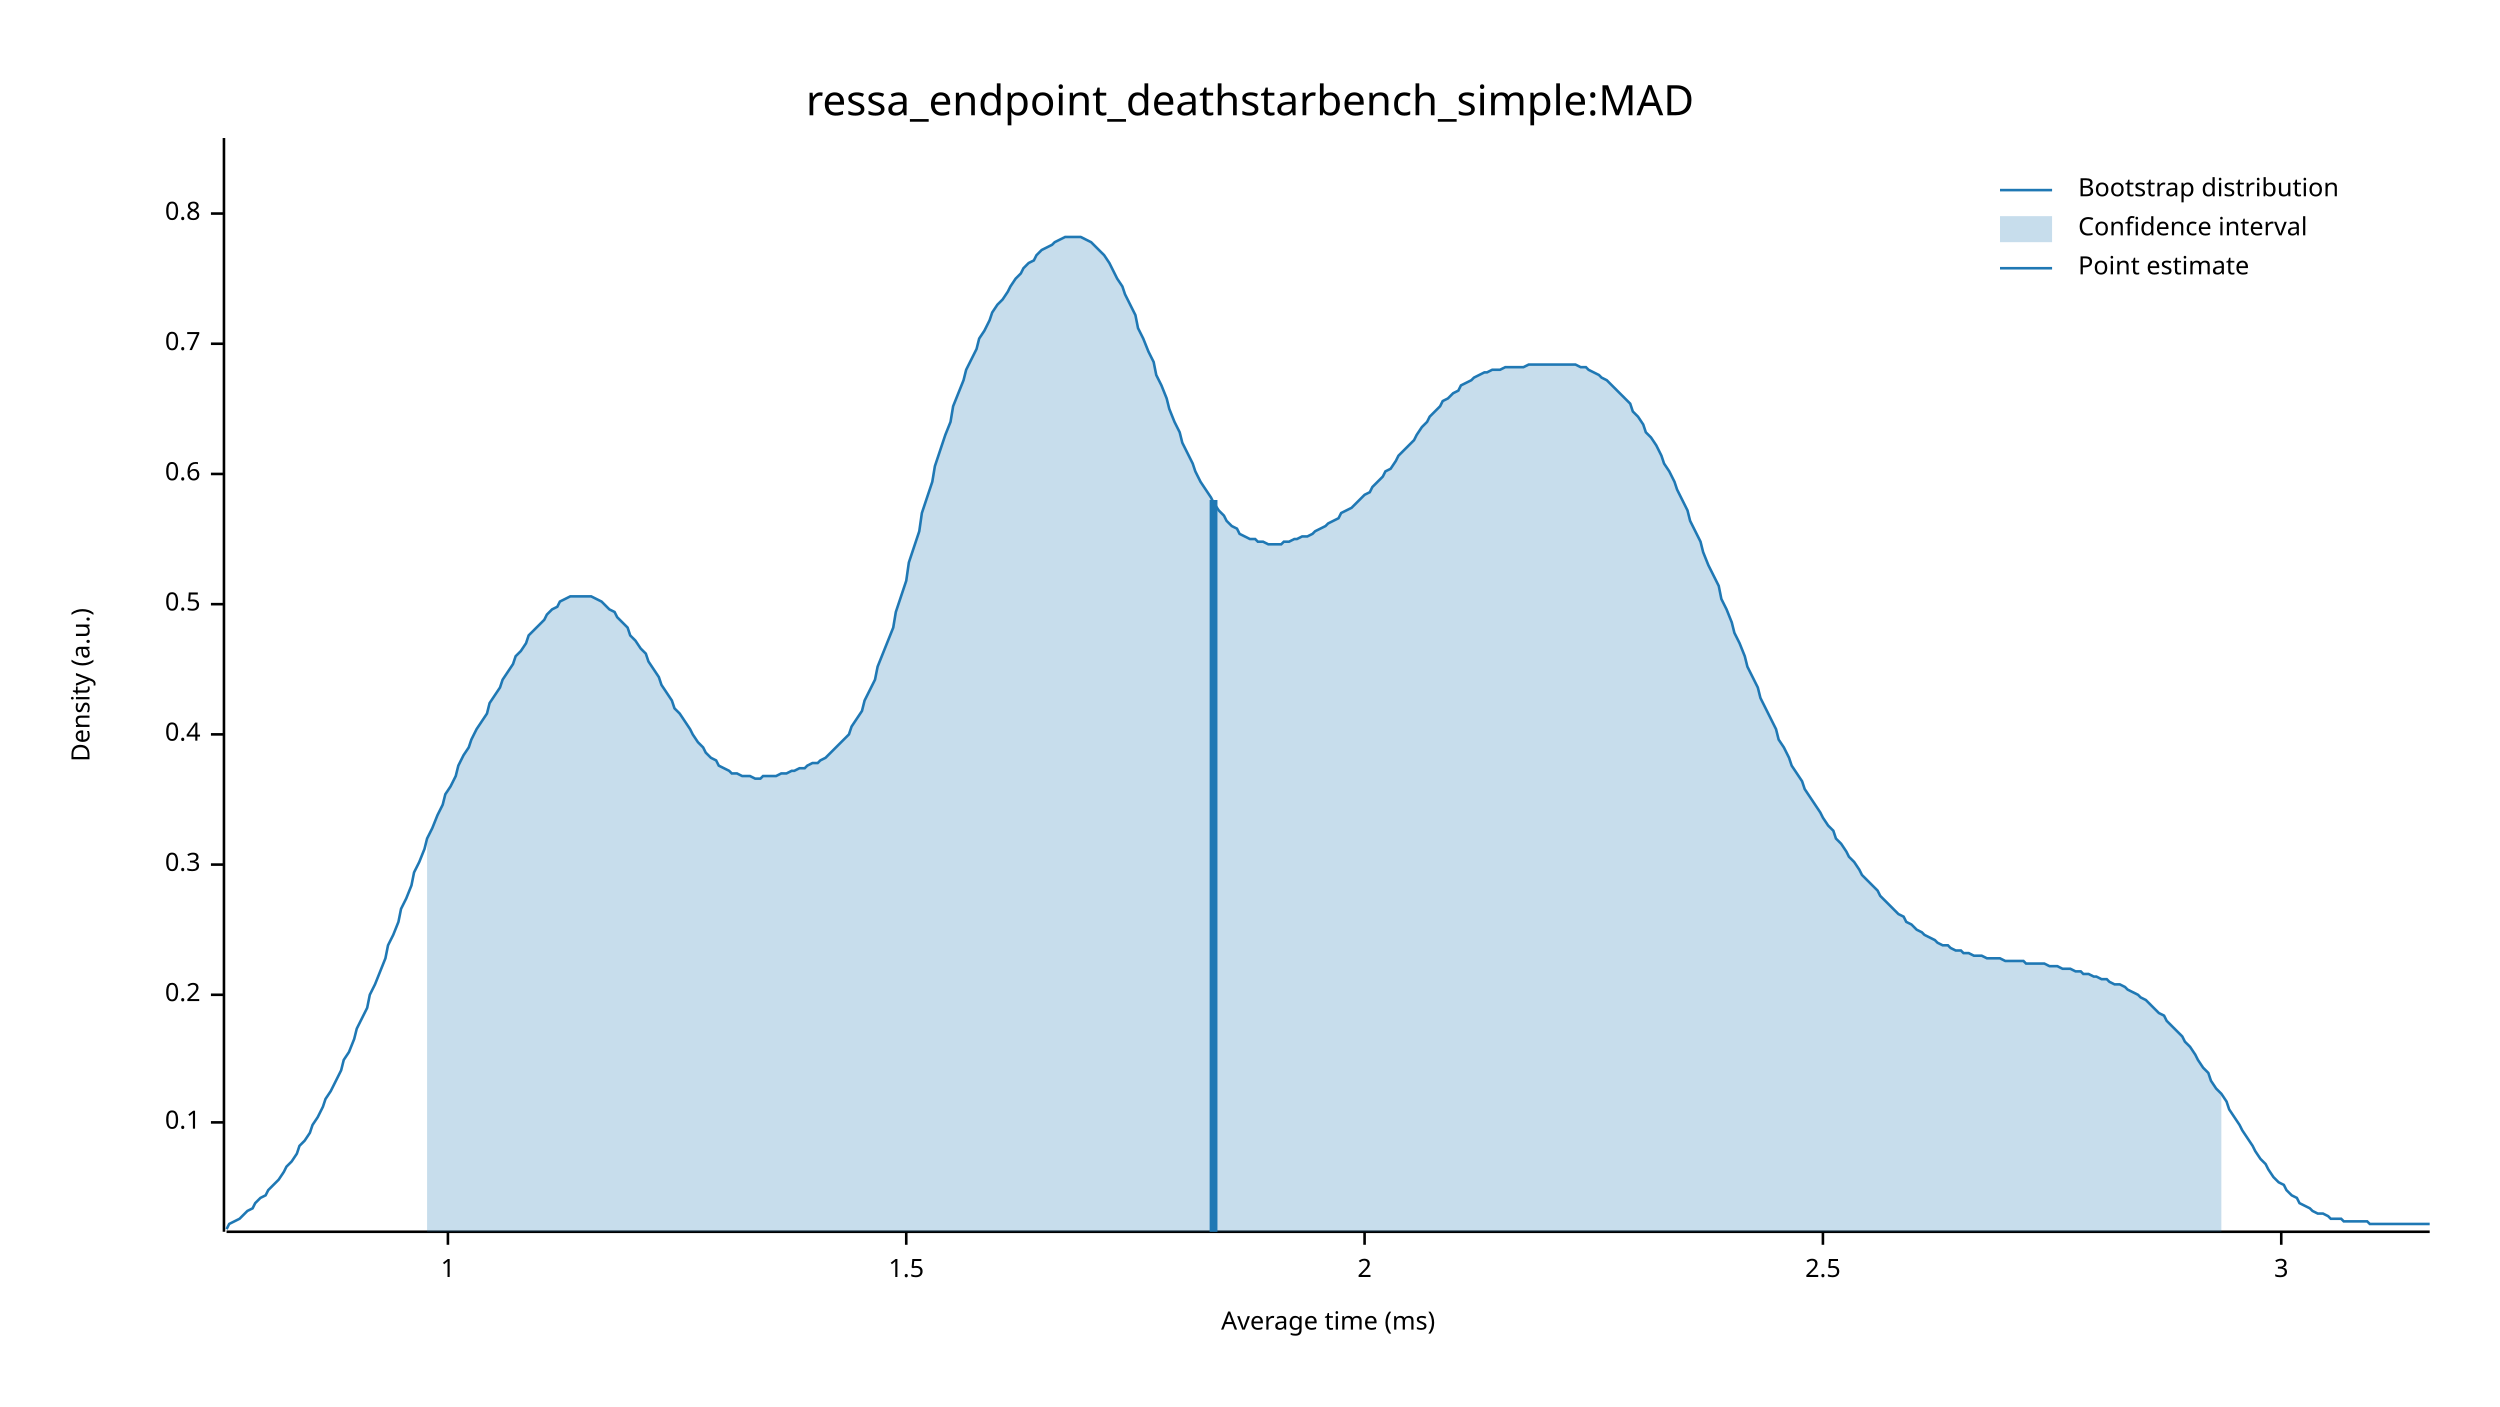
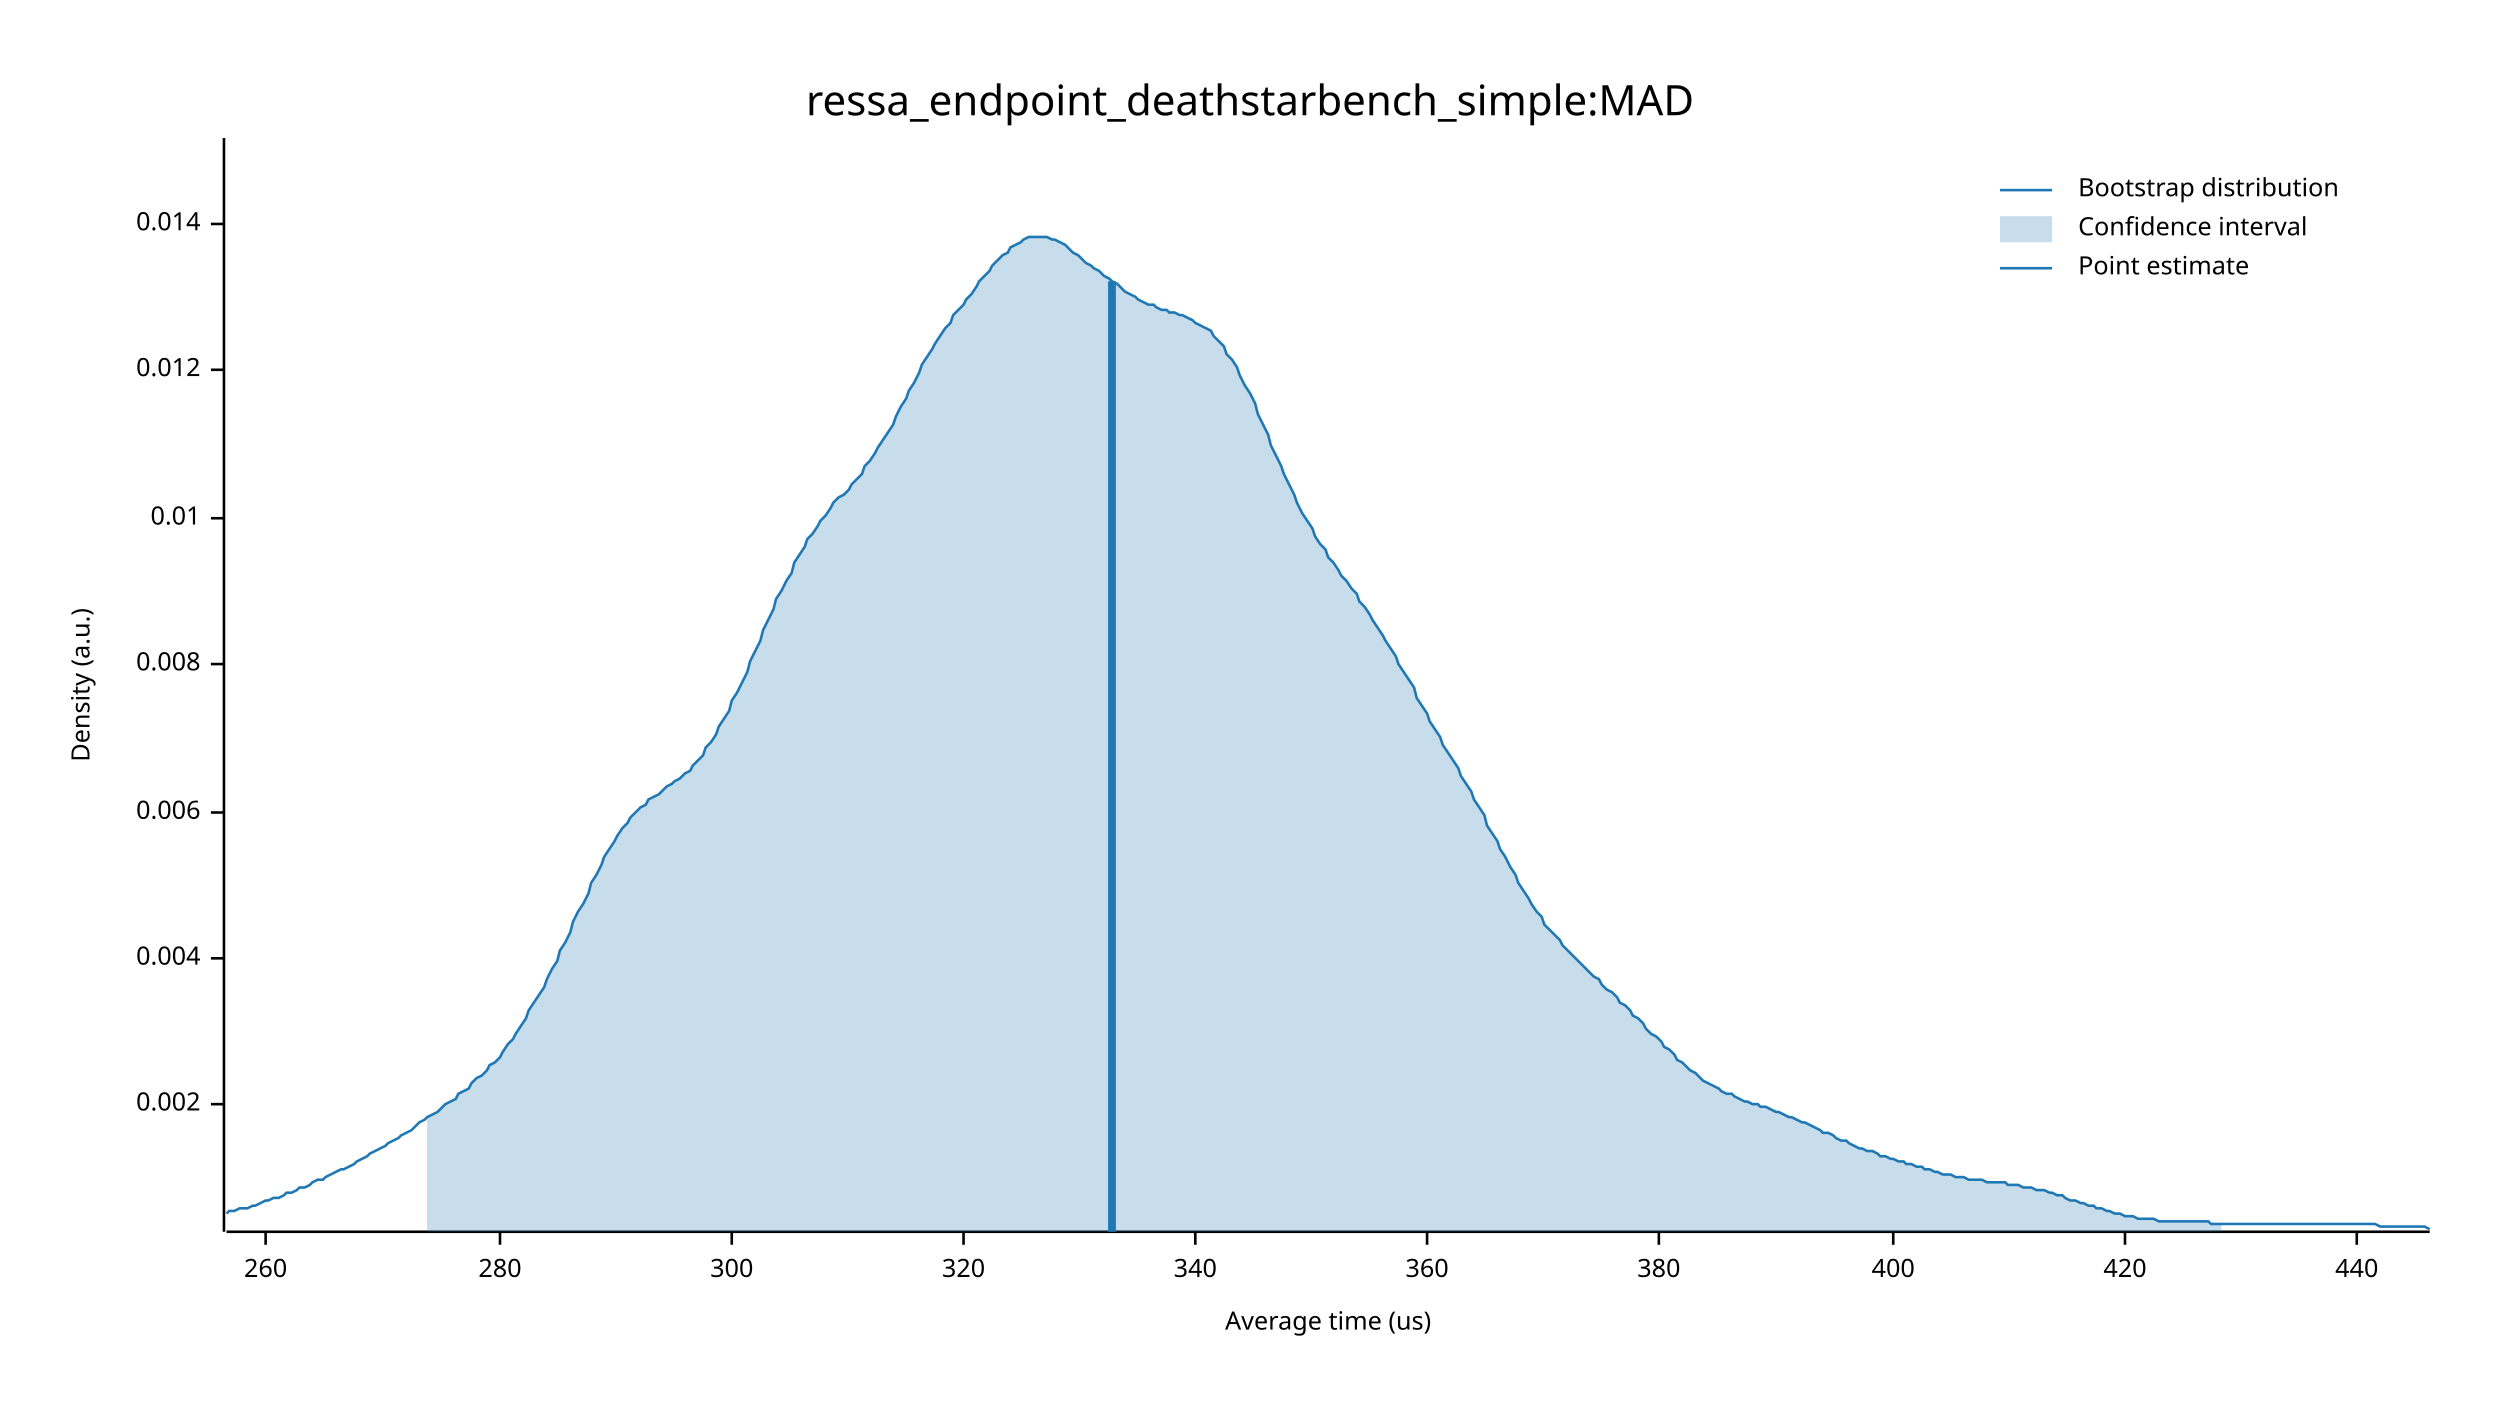
<svg xmlns="http://www.w3.org/2000/svg" width="960" height="540" viewBox="0 0 960 540">
  <text x="480" y="32" dy="0.76em" text-anchor="middle" font-family="sans-serif" font-size="16.129" opacity="1" fill="#000000">
ressa_endpoint_deathstarbench_simple:MAD
</text>
  <text x="27" y="263" dy="0.76em" text-anchor="middle" font-family="sans-serif" font-size="9.677" opacity="1" fill="#000000" transform="rotate(270, 27, 263)">
Density (a.u.)
</text>
  <text x="510" y="513" dy="-0.5ex" text-anchor="middle" font-family="sans-serif" font-size="9.677" opacity="1" fill="#000000">
- Average time (ms)
+ Average time (us)
</text>
  <polyline fill="none" opacity="1" stroke="#000000" stroke-width="1" points="86,53 86,473 " />
-   <text x="77" y="431" dy="0.5ex" text-anchor="end" font-family="sans-serif" font-size="9.677" opacity="1" fill="#000000">
- 0.1
+   <text x="77" y="424" dy="0.5ex" text-anchor="end" font-family="sans-serif" font-size="9.677" opacity="1" fill="#000000">
+ 0.002
</text>
-   <polyline fill="none" opacity="1" stroke="#000000" stroke-width="1" points="81,431 86,431 " />
-   <text x="77" y="382" dy="0.5ex" text-anchor="end" font-family="sans-serif" font-size="9.677" opacity="1" fill="#000000">
- 0.2
+   <polyline fill="none" opacity="1" stroke="#000000" stroke-width="1" points="81,424 86,424 " />
+   <text x="77" y="368" dy="0.5ex" text-anchor="end" font-family="sans-serif" font-size="9.677" opacity="1" fill="#000000">
+ 0.004
</text>
-   <polyline fill="none" opacity="1" stroke="#000000" stroke-width="1" points="81,382 86,382 " />
-   <text x="77" y="332" dy="0.5ex" text-anchor="end" font-family="sans-serif" font-size="9.677" opacity="1" fill="#000000">
- 0.3
+   <polyline fill="none" opacity="1" stroke="#000000" stroke-width="1" points="81,368 86,368 " />
+   <text x="77" y="312" dy="0.5ex" text-anchor="end" font-family="sans-serif" font-size="9.677" opacity="1" fill="#000000">
+ 0.006
</text>
-   <polyline fill="none" opacity="1" stroke="#000000" stroke-width="1" points="81,332 86,332 " />
-   <text x="77" y="282" dy="0.5ex" text-anchor="end" font-family="sans-serif" font-size="9.677" opacity="1" fill="#000000">
- 0.4
+   <polyline fill="none" opacity="1" stroke="#000000" stroke-width="1" points="81,312 86,312 " />
+   <text x="77" y="255" dy="0.5ex" text-anchor="end" font-family="sans-serif" font-size="9.677" opacity="1" fill="#000000">
+ 0.008
</text>
-   <polyline fill="none" opacity="1" stroke="#000000" stroke-width="1" points="81,282 86,282 " />
-   <text x="77" y="232" dy="0.5ex" text-anchor="end" font-family="sans-serif" font-size="9.677" opacity="1" fill="#000000">
- 0.5
+   <polyline fill="none" opacity="1" stroke="#000000" stroke-width="1" points="81,255 86,255 " />
+   <text x="77" y="199" dy="0.5ex" text-anchor="end" font-family="sans-serif" font-size="9.677" opacity="1" fill="#000000">
+ 0.01
</text>
-   <polyline fill="none" opacity="1" stroke="#000000" stroke-width="1" points="81,232 86,232 " />
-   <text x="77" y="182" dy="0.5ex" text-anchor="end" font-family="sans-serif" font-size="9.677" opacity="1" fill="#000000">
- 0.6
+   <polyline fill="none" opacity="1" stroke="#000000" stroke-width="1" points="81,199 86,199 " />
+   <text x="77" y="142" dy="0.5ex" text-anchor="end" font-family="sans-serif" font-size="9.677" opacity="1" fill="#000000">
+ 0.012
</text>
-   <polyline fill="none" opacity="1" stroke="#000000" stroke-width="1" points="81,182 86,182 " />
-   <text x="77" y="132" dy="0.5ex" text-anchor="end" font-family="sans-serif" font-size="9.677" opacity="1" fill="#000000">
- 0.7
+   <polyline fill="none" opacity="1" stroke="#000000" stroke-width="1" points="81,142 86,142 " />
+   <text x="77" y="86" dy="0.5ex" text-anchor="end" font-family="sans-serif" font-size="9.677" opacity="1" fill="#000000">
+ 0.014
</text>
-   <polyline fill="none" opacity="1" stroke="#000000" stroke-width="1" points="81,132 86,132 " />
-   <text x="77" y="82" dy="0.5ex" text-anchor="end" font-family="sans-serif" font-size="9.677" opacity="1" fill="#000000">
- 0.8
+   <polyline fill="none" opacity="1" stroke="#000000" stroke-width="1" points="81,86 86,86 " />
+   <polyline fill="none" opacity="1" stroke="#000000" stroke-width="1" points="87,473 933,473 " />
+   <text x="102" y="483" dy="0.76em" text-anchor="middle" font-family="sans-serif" font-size="9.677" opacity="1" fill="#000000">
+ 260
</text>
-   <polyline fill="none" opacity="1" stroke="#000000" stroke-width="1" points="81,82 86,82 " />
-   <polyline fill="none" opacity="1" stroke="#000000" stroke-width="1" points="87,473 933,473 " />
-   <text x="172" y="483" dy="0.76em" text-anchor="middle" font-family="sans-serif" font-size="9.677" opacity="1" fill="#000000">
- 1
+   <polyline fill="none" opacity="1" stroke="#000000" stroke-width="1" points="102,473 102,478 " />
+   <text x="192" y="483" dy="0.76em" text-anchor="middle" font-family="sans-serif" font-size="9.677" opacity="1" fill="#000000">
+ 280
</text>
-   <polyline fill="none" opacity="1" stroke="#000000" stroke-width="1" points="172,473 172,478 " />
-   <text x="348" y="483" dy="0.76em" text-anchor="middle" font-family="sans-serif" font-size="9.677" opacity="1" fill="#000000">
- 1.5
+   <polyline fill="none" opacity="1" stroke="#000000" stroke-width="1" points="192,473 192,478 " />
+   <text x="281" y="483" dy="0.76em" text-anchor="middle" font-family="sans-serif" font-size="9.677" opacity="1" fill="#000000">
+ 300
</text>
-   <polyline fill="none" opacity="1" stroke="#000000" stroke-width="1" points="348,473 348,478 " />
-   <text x="524" y="483" dy="0.76em" text-anchor="middle" font-family="sans-serif" font-size="9.677" opacity="1" fill="#000000">
- 2
+   <polyline fill="none" opacity="1" stroke="#000000" stroke-width="1" points="281,473 281,478 " />
+   <text x="370" y="483" dy="0.76em" text-anchor="middle" font-family="sans-serif" font-size="9.677" opacity="1" fill="#000000">
+ 320
</text>
-   <polyline fill="none" opacity="1" stroke="#000000" stroke-width="1" points="524,473 524,478 " />
-   <text x="700" y="483" dy="0.76em" text-anchor="middle" font-family="sans-serif" font-size="9.677" opacity="1" fill="#000000">
- 2.5
+   <polyline fill="none" opacity="1" stroke="#000000" stroke-width="1" points="370,473 370,478 " />
+   <text x="459" y="483" dy="0.76em" text-anchor="middle" font-family="sans-serif" font-size="9.677" opacity="1" fill="#000000">
+ 340
</text>
-   <polyline fill="none" opacity="1" stroke="#000000" stroke-width="1" points="700,473 700,478 " />
-   <text x="876" y="483" dy="0.76em" text-anchor="middle" font-family="sans-serif" font-size="9.677" opacity="1" fill="#000000">
- 3
+   <polyline fill="none" opacity="1" stroke="#000000" stroke-width="1" points="459,473 459,478 " />
+   <text x="548" y="483" dy="0.76em" text-anchor="middle" font-family="sans-serif" font-size="9.677" opacity="1" fill="#000000">
+ 360
</text>
-   <polyline fill="none" opacity="1" stroke="#000000" stroke-width="1" points="876,473 876,478 " />
-   <polyline fill="none" opacity="1" stroke="#1F78B4" stroke-width="1" points="87,472 88,470 90,469 92,468 93,467 95,465 97,464 98,462 100,460 102,459 103,457 105,455 107,453 109,450 110,448 112,446 114,443 115,440 117,438 119,435 120,432 122,429 124,425 125,422 127,419 129,415 131,411 132,407 134,404 136,399 137,395 139,391 141,387 142,382 144,378 146,373 148,368 149,363 151,359 153,354 154,349 156,345 158,340 159,335 161,331 163,326 164,322 166,318 168,313 170,309 171,305 173,302 175,298 176,294 178,290 180,287 181,284 183,280 185,277 187,274 188,270 190,267 192,264 193,261 195,258 197,255 198,252 200,250 202,247 203,244 205,242 207,240 209,238 210,236 212,234 214,233 215,231 217,230 219,229 220,229 222,229 224,229 226,229 227,229 229,230 231,231 232,232 234,234 236,235 237,237 239,239 241,241 242,244 244,246 246,249 248,251 249,254 251,257 253,260 254,263 256,266 258,269 259,272 261,274 263,277 265,280 266,282 268,285 270,287 271,289 273,291 275,292 276,294 278,295 280,296 281,297 283,297 285,298 287,298 288,298 290,299 292,299 293,298 295,298 297,298 298,298 300,297 302,297 304,296 305,296 307,295 309,295 310,294 312,293 314,293 315,292 317,291 319,289 320,288 322,286 324,284 326,282 327,279 329,276 331,273 332,269 334,265 336,261 337,256 339,251 341,246 343,241 344,235 346,229 348,223 349,216 351,210 353,204 354,197 356,191 358,185 359,179 361,173 363,167 365,162 366,156 368,151 370,146 371,142 373,138 375,134 376,130 378,127 380,123 381,120 383,117 385,115 387,112 388,110 390,107 392,105 393,103 395,101 397,100 398,98 400,96 402,95 404,94 405,93 407,92 409,91 410,91 412,91 414,91 415,91 417,92 419,93 420,94 422,96 424,98 426,101 427,103 429,107 431,110 432,113 434,117 436,121 437,126 439,130 441,135 443,139 444,144 446,148 448,153 449,157 451,162 453,166 454,170 456,174 458,178 459,181 461,185 463,188 465,191 466,193 468,196 470,198 471,200 473,202 475,203 476,205 478,206 480,207 482,207 483,208 485,208 487,209 488,209 490,209 492,209 493,208 495,208 497,207 498,207 500,206 502,206 504,205 505,204 507,203 509,202 510,201 512,200 514,199 515,197 517,196 519,195 521,193 522,192 524,190 526,189 527,187 529,185 531,183 532,181 534,180 536,177 537,175 539,173 541,171 543,169 544,167 546,164 548,162 549,160 551,158 553,156 554,154 556,153 558,151 560,150 561,148 563,147 565,146 566,145 568,144 570,143 571,143 573,142 575,142 576,142 578,141 580,141 582,141 583,141 585,141 587,140 588,140 590,140 592,140 593,140 595,140 597,140 599,140 600,140 602,140 604,140 605,140 607,141 609,141 610,142 612,143 614,144 615,145 617,146 619,148 621,150 622,151 624,153 626,155 627,158 629,160 631,163 632,166 634,168 636,171 638,175 639,178 641,181 643,185 644,188 646,192 648,196 649,200 651,204 653,208 654,212 656,217 658,221 660,225 661,230 663,234 665,239 666,243 668,247 670,252 671,256 673,260 675,264 676,268 678,272 680,276 682,280 683,284 685,287 687,291 688,294 690,297 692,300 693,303 695,306 697,309 699,312 700,314 702,317 704,319 705,322 707,324 709,327 710,329 712,331 714,334 715,336 717,338 719,340 721,342 722,344 724,346 726,348 727,349 729,351 731,352 732,354 734,355 736,357 738,358 739,359 741,360 743,361 744,362 746,363 748,363 749,364 751,365 753,365 754,366 756,366 758,367 760,367 761,367 763,368 765,368 766,368 768,368 770,369 771,369 773,369 775,369 777,369 778,370 780,370 782,370 783,370 785,370 787,371 788,371 790,371 792,372 793,372 795,372 797,373 799,373 800,374 802,374 804,375 805,375 807,376 809,376 810,377 812,378 814,378 816,379 817,380 819,381 821,382 822,383 824,384 826,386 827,387 829,389 831,390 832,392 834,394 836,396 838,398 839,400 841,402 843,405 844,407 846,410 848,412 849,415 851,418 853,420 855,423 856,426 858,429 860,432 861,434 863,437 865,440 866,442 868,445 870,447 871,449 873,452 875,454 877,455 878,457 880,459 882,460 883,462 885,463 887,464 888,465 890,466 892,466 894,467 895,468 897,468 899,468 900,469 902,469 904,469 905,469 907,469 909,469 910,470 912,470 914,470 916,470 917,470 919,470 921,470 922,470 924,470 926,470 927,470 929,470 931,470 933,470 " />
-   <polygon opacity="0.25" fill="#1F78B4" points="164,322 166,318 168,313 170,309 171,305 173,302 175,298 176,294 178,290 180,287 181,284 183,280 185,277 187,274 188,270 190,267 192,264 193,261 195,258 197,255 198,252 200,250 202,247 203,244 205,242 207,240 209,238 210,236 212,234 214,233 215,231 217,230 219,229 220,229 222,229 224,229 226,229 227,229 229,230 231,231 232,232 234,234 236,235 237,237 239,239 241,241 242,244 244,246 246,249 248,251 249,254 251,257 253,260 254,263 256,266 258,269 259,272 261,274 263,277 265,280 266,282 268,285 270,287 271,289 273,291 275,292 276,294 278,295 280,296 281,297 283,297 285,298 287,298 288,298 290,299 292,299 293,298 295,298 297,298 298,298 300,297 302,297 304,296 305,296 307,295 309,295 310,294 312,293 314,293 315,292 317,291 319,289 320,288 322,286 324,284 326,282 327,279 329,276 331,273 332,269 334,265 336,261 337,256 339,251 341,246 343,241 344,235 346,229 348,223 349,216 351,210 353,204 354,197 356,191 358,185 359,179 361,173 363,167 365,162 366,156 368,151 370,146 371,142 373,138 375,134 376,130 378,127 380,123 381,120 383,117 385,115 387,112 388,110 390,107 392,105 393,103 395,101 397,100 398,98 400,96 402,95 404,94 405,93 407,92 409,91 410,91 412,91 414,91 415,91 417,92 419,93 420,94 422,96 424,98 426,101 427,103 429,107 431,110 432,113 434,117 436,121 437,126 439,130 441,135 443,139 444,144 446,148 448,153 449,157 451,162 453,166 454,170 456,174 458,178 459,181 461,185 463,188 465,191 466,193 468,196 470,198 471,200 473,202 475,203 476,205 478,206 480,207 482,207 483,208 485,208 487,209 488,209 490,209 492,209 493,208 495,208 497,207 498,207 500,206 502,206 504,205 505,204 507,203 509,202 510,201 512,200 514,199 515,197 517,196 519,195 521,193 522,192 524,190 526,189 527,187 529,185 531,183 532,181 534,180 536,177 537,175 539,173 541,171 543,169 544,167 546,164 548,162 549,160 551,158 553,156 554,154 556,153 558,151 560,150 561,148 563,147 565,146 566,145 568,144 570,143 571,143 573,142 575,142 576,142 578,141 580,141 582,141 583,141 585,141 587,140 588,140 590,140 592,140 593,140 595,140 597,140 599,140 600,140 602,140 604,140 605,140 607,141 609,141 610,142 612,143 614,144 615,145 617,146 619,148 621,150 622,151 624,153 626,155 627,158 629,160 631,163 632,166 634,168 636,171 638,175 639,178 641,181 643,185 644,188 646,192 648,196 649,200 651,204 653,208 654,212 656,217 658,221 660,225 661,230 663,234 665,239 666,243 668,247 670,252 671,256 673,260 675,264 676,268 678,272 680,276 682,280 683,284 685,287 687,291 688,294 690,297 692,300 693,303 695,306 697,309 699,312 700,314 702,317 704,319 705,322 707,324 709,327 710,329 712,331 714,334 715,336 717,338 719,340 721,342 722,344 724,346 726,348 727,349 729,351 731,352 732,354 734,355 736,357 738,358 739,359 741,360 743,361 744,362 746,363 748,363 749,364 751,365 753,365 754,366 756,366 758,367 760,367 761,367 763,368 765,368 766,368 768,368 770,369 771,369 773,369 775,369 777,369 778,370 780,370 782,370 783,370 785,370 787,371 788,371 790,371 792,372 793,372 795,372 797,373 799,373 800,374 802,374 804,375 805,375 807,376 809,376 810,377 812,378 814,378 816,379 817,380 819,381 821,382 822,383 824,384 826,386 827,387 829,389 831,390 832,392 834,394 836,396 838,398 839,400 841,402 843,405 844,407 846,410 848,412 849,415 851,418 853,420 853,473 164,473 " />
-   <polyline fill="none" opacity="1" stroke="#1F78B4" stroke-width="3" points="466,473 466,192 " />
+   <polyline fill="none" opacity="1" stroke="#000000" stroke-width="1" points="548,473 548,478 " />
+   <text x="637" y="483" dy="0.76em" text-anchor="middle" font-family="sans-serif" font-size="9.677" opacity="1" fill="#000000">
+ 380
+ </text>
+   <polyline fill="none" opacity="1" stroke="#000000" stroke-width="1" points="637,473 637,478 " />
+   <text x="727" y="483" dy="0.76em" text-anchor="middle" font-family="sans-serif" font-size="9.677" opacity="1" fill="#000000">
+ 400
+ </text>
+   <polyline fill="none" opacity="1" stroke="#000000" stroke-width="1" points="727,473 727,478 " />
+   <text x="816" y="483" dy="0.76em" text-anchor="middle" font-family="sans-serif" font-size="9.677" opacity="1" fill="#000000">
+ 420
+ </text>
+   <polyline fill="none" opacity="1" stroke="#000000" stroke-width="1" points="816,473 816,478 " />
+   <text x="905" y="483" dy="0.76em" text-anchor="middle" font-family="sans-serif" font-size="9.677" opacity="1" fill="#000000">
+ 440
+ </text>
+   <polyline fill="none" opacity="1" stroke="#000000" stroke-width="1" points="905,473 905,478 " />
+   <polyline fill="none" opacity="1" stroke="#1F78B4" stroke-width="1" points="87,466 88,465 90,465 92,464 93,464 95,464 97,463 98,463 100,462 102,461 103,461 105,460 107,460 109,459 110,458 112,458 114,457 115,456 117,456 119,455 120,454 122,453 124,453 125,452 127,451 129,450 131,449 132,449 134,448 136,447 137,446 139,445 141,444 142,443 144,442 146,441 148,440 149,439 151,438 153,437 154,436 156,435 158,434 159,433 161,431 163,430 164,429 166,428 168,427 170,425 171,424 173,423 175,422 176,420 178,419 180,418 181,416 183,414 185,413 187,411 188,409 190,408 192,406 193,404 195,401 197,399 198,397 200,394 202,391 203,388 205,385 207,382 209,379 210,376 212,372 214,369 215,365 217,362 219,358 220,354 222,350 224,347 226,343 227,339 229,336 231,332 232,329 234,326 236,323 237,321 239,318 241,316 242,314 244,312 246,310 248,309 249,307 251,306 253,305 254,304 256,302 258,301 259,300 261,299 263,297 265,296 266,294 268,292 270,290 271,287 273,285 275,282 276,279 278,276 280,273 281,269 283,266 285,262 287,258 288,254 290,250 292,246 293,242 295,238 297,234 298,230 300,227 302,223 304,220 305,216 307,213 309,210 310,207 312,205 314,202 315,200 317,198 319,195 320,193 322,191 324,190 326,188 327,186 329,184 331,182 332,179 334,177 336,174 337,172 339,169 341,166 343,163 344,160 346,156 348,153 349,150 351,147 353,143 354,140 356,137 358,134 359,132 361,129 363,126 365,124 366,121 368,119 370,117 371,115 373,113 375,110 376,108 378,106 380,104 381,102 383,100 385,98 387,97 388,95 390,94 392,93 393,92 395,91 397,91 398,91 400,91 402,91 404,92 405,92 407,93 409,94 410,95 412,97 414,98 415,99 417,101 419,102 420,103 422,104 424,106 426,107 427,108 429,109 431,111 432,112 434,113 436,114 437,115 439,116 441,117 443,117 444,118 446,119 448,119 449,120 451,120 453,121 454,121 456,122 458,123 459,124 461,125 463,126 465,127 466,129 468,131 470,133 471,136 473,138 475,141 476,144 478,148 480,151 482,155 483,159 485,163 487,167 488,171 490,175 492,179 493,182 495,186 497,190 498,193 500,197 502,200 504,203 505,206 507,209 509,211 510,214 512,216 514,219 515,221 517,223 519,226 521,228 522,231 524,233 526,236 527,238 529,241 531,244 532,246 534,249 536,252 537,255 539,258 541,261 543,264 544,268 546,271 548,274 549,277 551,280 553,283 554,286 556,289 558,292 560,295 561,298 563,301 565,304 566,307 568,310 570,313 571,317 573,320 575,323 576,326 578,329 580,333 582,336 583,339 585,342 587,345 588,347 590,350 592,352 593,355 595,357 597,359 599,361 600,363 602,365 604,367 605,368 607,370 609,372 610,373 612,375 614,376 615,378 617,380 619,381 621,383 622,385 624,386 626,388 627,390 629,391 631,393 632,395 634,397 636,398 638,400 639,402 641,403 643,405 644,407 646,408 648,410 649,411 651,412 653,414 654,415 656,416 658,417 660,418 661,419 663,420 665,420 666,421 668,422 670,423 671,423 673,424 675,424 676,425 678,425 680,426 682,427 683,427 685,428 687,429 688,429 690,430 692,431 693,431 695,432 697,433 699,434 700,435 702,435 704,436 705,437 707,438 709,438 710,439 712,440 714,441 715,441 717,442 719,442 721,443 722,444 724,444 726,445 727,445 729,446 731,446 732,447 734,447 736,448 738,448 739,449 741,449 743,450 744,450 746,451 748,451 749,451 751,452 753,452 754,452 756,453 758,453 760,453 761,453 763,454 765,454 766,454 768,454 770,454 771,455 773,455 775,455 777,456 778,456 780,456 782,457 783,457 785,457 787,458 788,458 790,459 792,459 793,460 795,461 797,461 799,462 800,462 802,463 804,463 805,464 807,464 809,465 810,465 812,466 814,466 816,467 817,467 819,467 821,468 822,468 824,468 826,468 827,468 829,469 831,469 832,469 834,469 836,469 838,469 839,469 841,469 843,469 844,469 846,469 848,469 849,470 851,470 853,470 855,470 856,470 858,470 860,470 861,470 863,470 865,470 866,470 868,470 870,470 871,470 873,470 875,470 877,470 878,470 880,470 882,470 883,470 885,470 887,470 888,470 890,470 892,470 894,470 895,470 897,470 899,470 900,470 902,470 904,470 905,470 907,470 909,470 910,470 912,470 914,471 916,471 917,471 919,471 921,471 922,471 924,471 926,471 927,471 929,471 931,471 933,472 " />
+   <polygon opacity="0.25" fill="#1F78B4" points="164,429 166,428 168,427 170,425 171,424 173,423 175,422 176,420 178,419 180,418 181,416 183,414 185,413 187,411 188,409 190,408 192,406 193,404 195,401 197,399 198,397 200,394 202,391 203,388 205,385 207,382 209,379 210,376 212,372 214,369 215,365 217,362 219,358 220,354 222,350 224,347 226,343 227,339 229,336 231,332 232,329 234,326 236,323 237,321 239,318 241,316 242,314 244,312 246,310 248,309 249,307 251,306 253,305 254,304 256,302 258,301 259,300 261,299 263,297 265,296 266,294 268,292 270,290 271,287 273,285 275,282 276,279 278,276 280,273 281,269 283,266 285,262 287,258 288,254 290,250 292,246 293,242 295,238 297,234 298,230 300,227 302,223 304,220 305,216 307,213 309,210 310,207 312,205 314,202 315,200 317,198 319,195 320,193 322,191 324,190 326,188 327,186 329,184 331,182 332,179 334,177 336,174 337,172 339,169 341,166 343,163 344,160 346,156 348,153 349,150 351,147 353,143 354,140 356,137 358,134 359,132 361,129 363,126 365,124 366,121 368,119 370,117 371,115 373,113 375,110 376,108 378,106 380,104 381,102 383,100 385,98 387,97 388,95 390,94 392,93 393,92 395,91 397,91 398,91 400,91 402,91 404,92 405,92 407,93 409,94 410,95 412,97 414,98 415,99 417,101 419,102 420,103 422,104 424,106 426,107 427,108 429,109 431,111 432,112 434,113 436,114 437,115 439,116 441,117 443,117 444,118 446,119 448,119 449,120 451,120 453,121 454,121 456,122 458,123 459,124 461,125 463,126 465,127 466,129 468,131 470,133 471,136 473,138 475,141 476,144 478,148 480,151 482,155 483,159 485,163 487,167 488,171 490,175 492,179 493,182 495,186 497,190 498,193 500,197 502,200 504,203 505,206 507,209 509,211 510,214 512,216 514,219 515,221 517,223 519,226 521,228 522,231 524,233 526,236 527,238 529,241 531,244 532,246 534,249 536,252 537,255 539,258 541,261 543,264 544,268 546,271 548,274 549,277 551,280 553,283 554,286 556,289 558,292 560,295 561,298 563,301 565,304 566,307 568,310 570,313 571,317 573,320 575,323 576,326 578,329 580,333 582,336 583,339 585,342 587,345 588,347 590,350 592,352 593,355 595,357 597,359 599,361 600,363 602,365 604,367 605,368 607,370 609,372 610,373 612,375 614,376 615,378 617,380 619,381 621,383 622,385 624,386 626,388 627,390 629,391 631,393 632,395 634,397 636,398 638,400 639,402 641,403 643,405 644,407 646,408 648,410 649,411 651,412 653,414 654,415 656,416 658,417 660,418 661,419 663,420 665,420 666,421 668,422 670,423 671,423 673,424 675,424 676,425 678,425 680,426 682,427 683,427 685,428 687,429 688,429 690,430 692,431 693,431 695,432 697,433 699,434 700,435 702,435 704,436 705,437 707,438 709,438 710,439 712,440 714,441 715,441 717,442 719,442 721,443 722,444 724,444 726,445 727,445 729,446 731,446 732,447 734,447 736,448 738,448 739,449 741,449 743,450 744,450 746,451 748,451 749,451 751,452 753,452 754,452 756,453 758,453 760,453 761,453 763,454 765,454 766,454 768,454 770,454 771,455 773,455 775,455 777,456 778,456 780,456 782,457 783,457 785,457 787,458 788,458 790,459 792,459 793,460 795,461 797,461 799,462 800,462 802,463 804,463 805,464 807,464 809,465 810,465 812,466 814,466 816,467 817,467 819,467 821,468 822,468 824,468 826,468 827,468 829,469 831,469 832,469 834,469 836,469 838,469 839,469 841,469 843,469 844,469 846,469 848,469 849,470 851,470 853,470 853,473 164,473 " />
+   <polyline fill="none" opacity="1" stroke="#1F78B4" stroke-width="3" points="427,473 427,108 " />
  <text x="798" y="68" dy="0.76em" text-anchor="start" font-family="sans-serif" font-size="9.677" opacity="1" fill="#000000">
Bootstrap distribution
</text>
  <text x="798" y="83" dy="0.76em" text-anchor="start" font-family="sans-serif" font-size="9.677" opacity="1" fill="#000000">
Confidence interval
</text>
  <text x="798" y="98" dy="0.76em" text-anchor="start" font-family="sans-serif" font-size="9.677" opacity="1" fill="#000000">
Point estimate
</text>
  <polyline fill="none" opacity="1" stroke="#1F78B4" stroke-width="1" points="768,73 788,73 " />
  <rect x="768" y="83" width="20" height="10" opacity="0.25" fill="#1F78B4" stroke="none" />
  <polyline fill="none" opacity="1" stroke="#1F78B4" stroke-width="1" points="768,103 788,103 " />
</svg>
